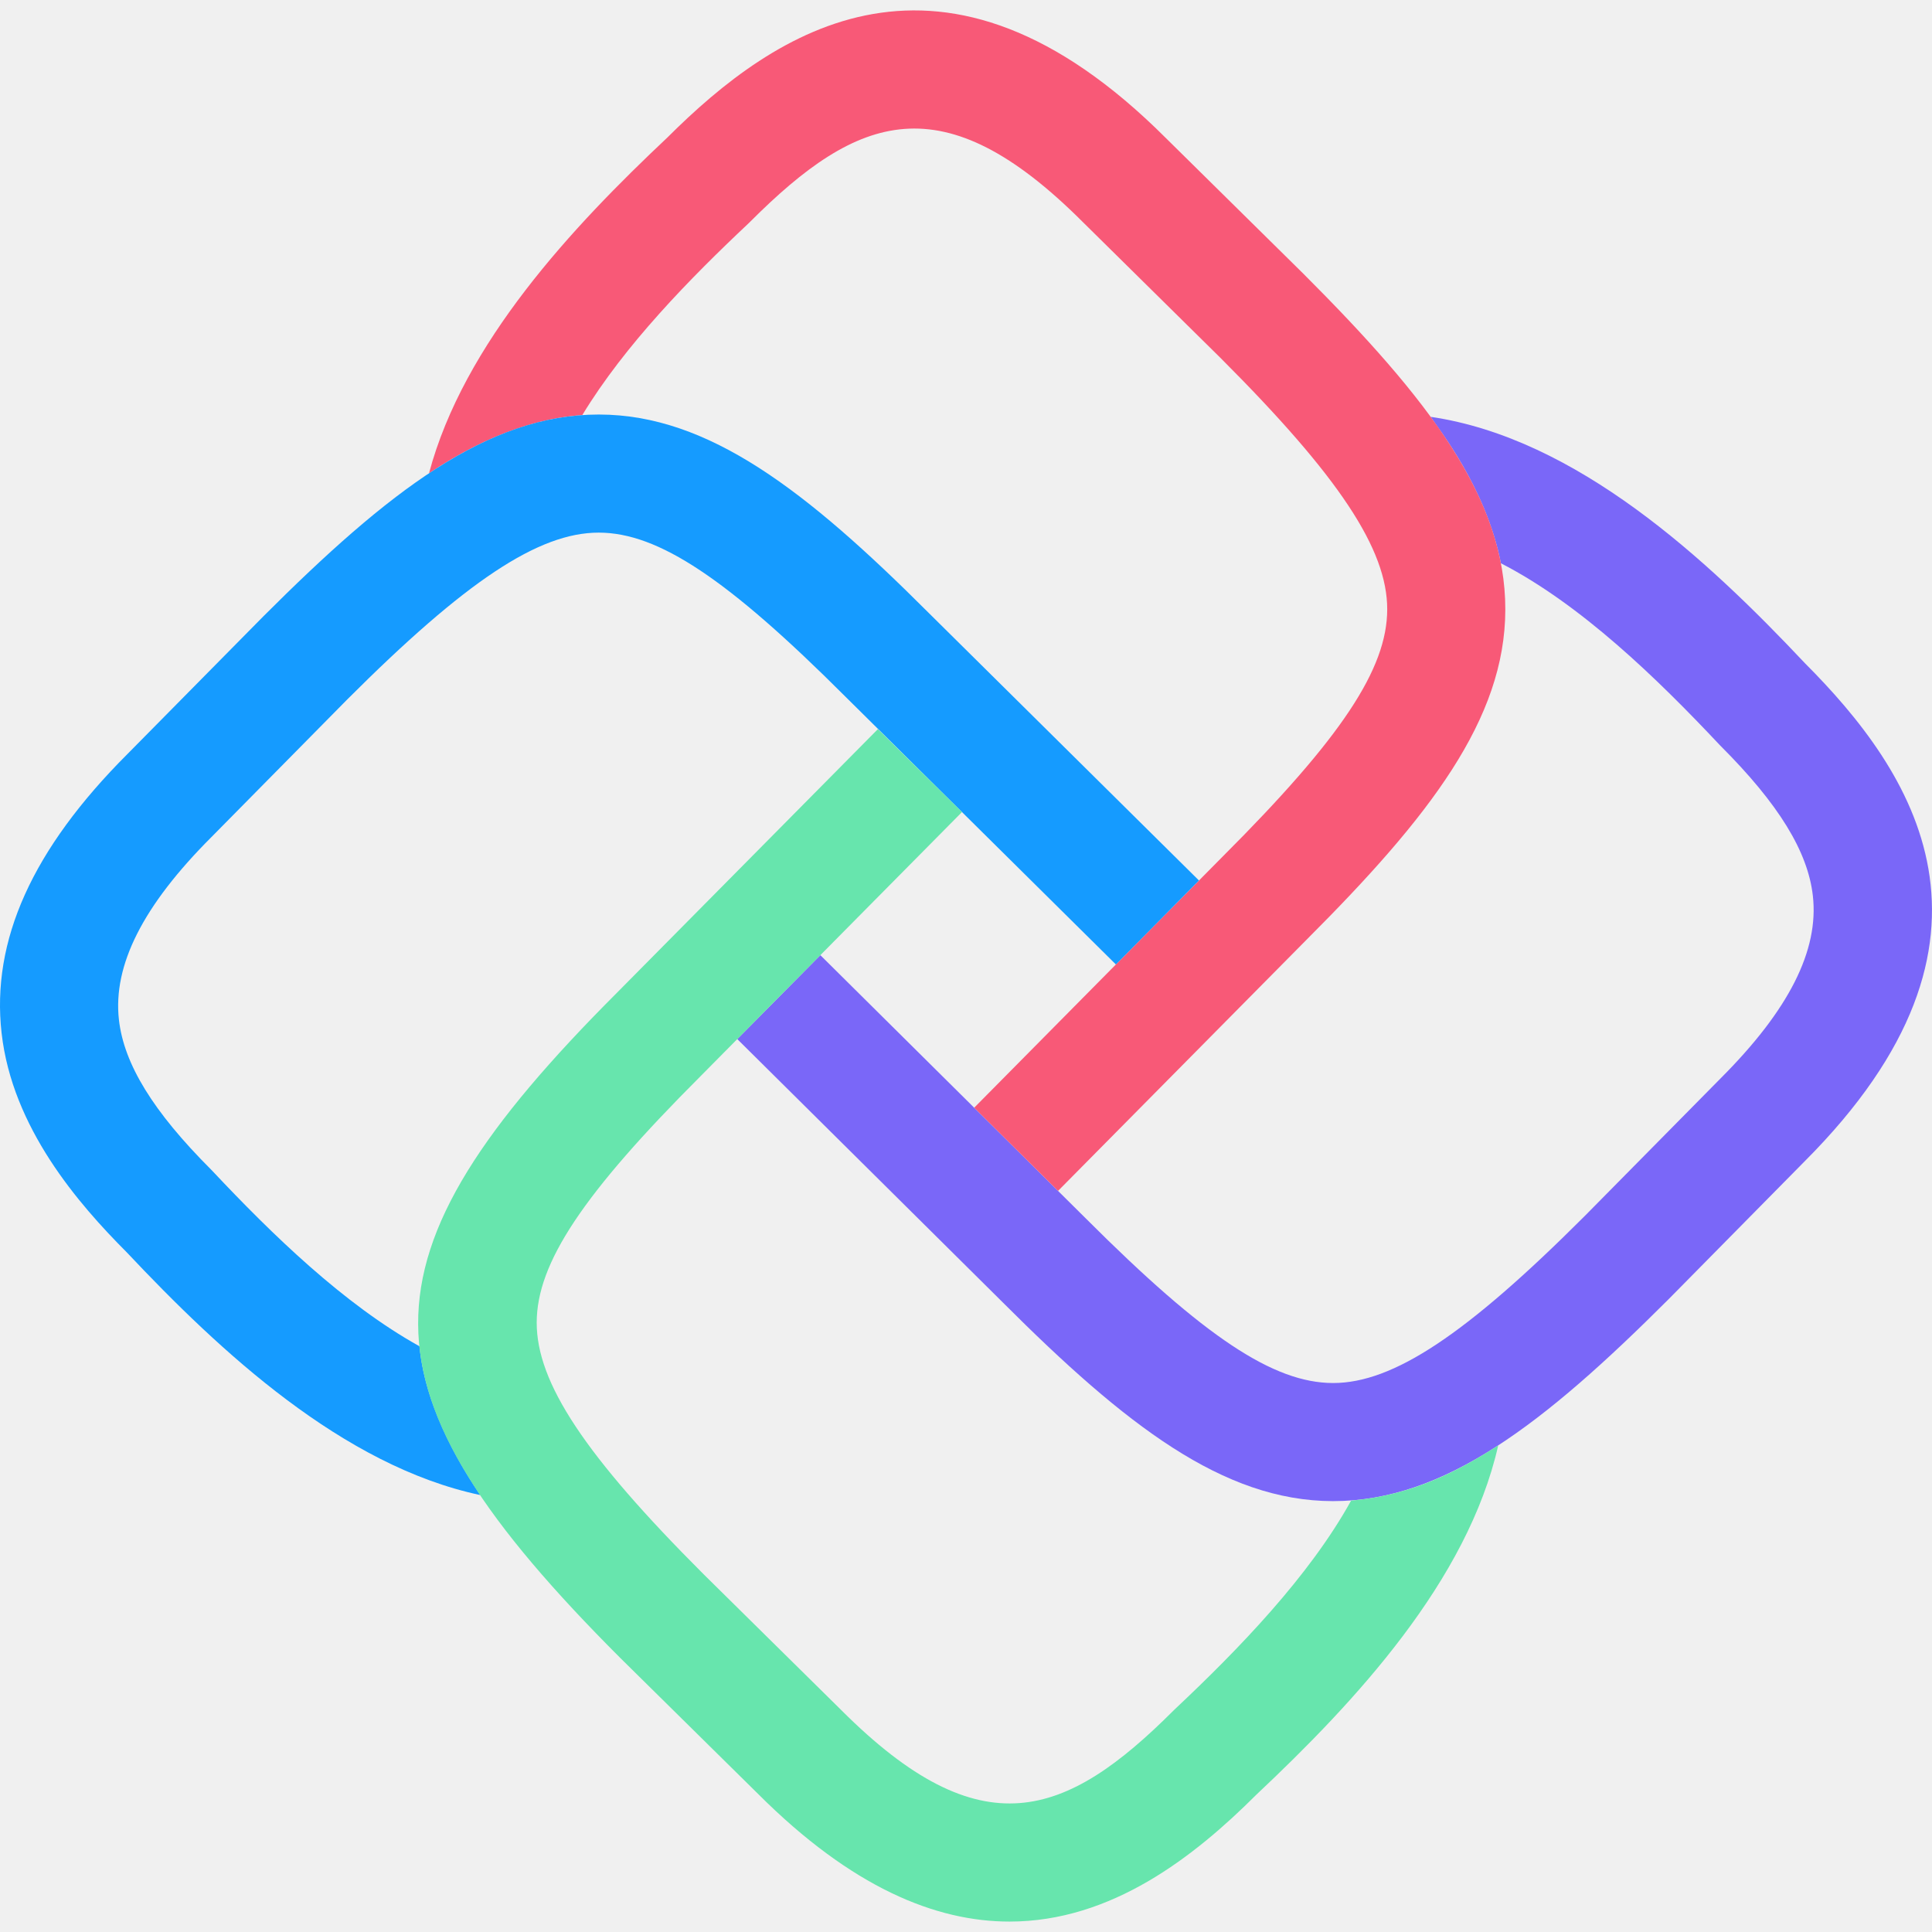
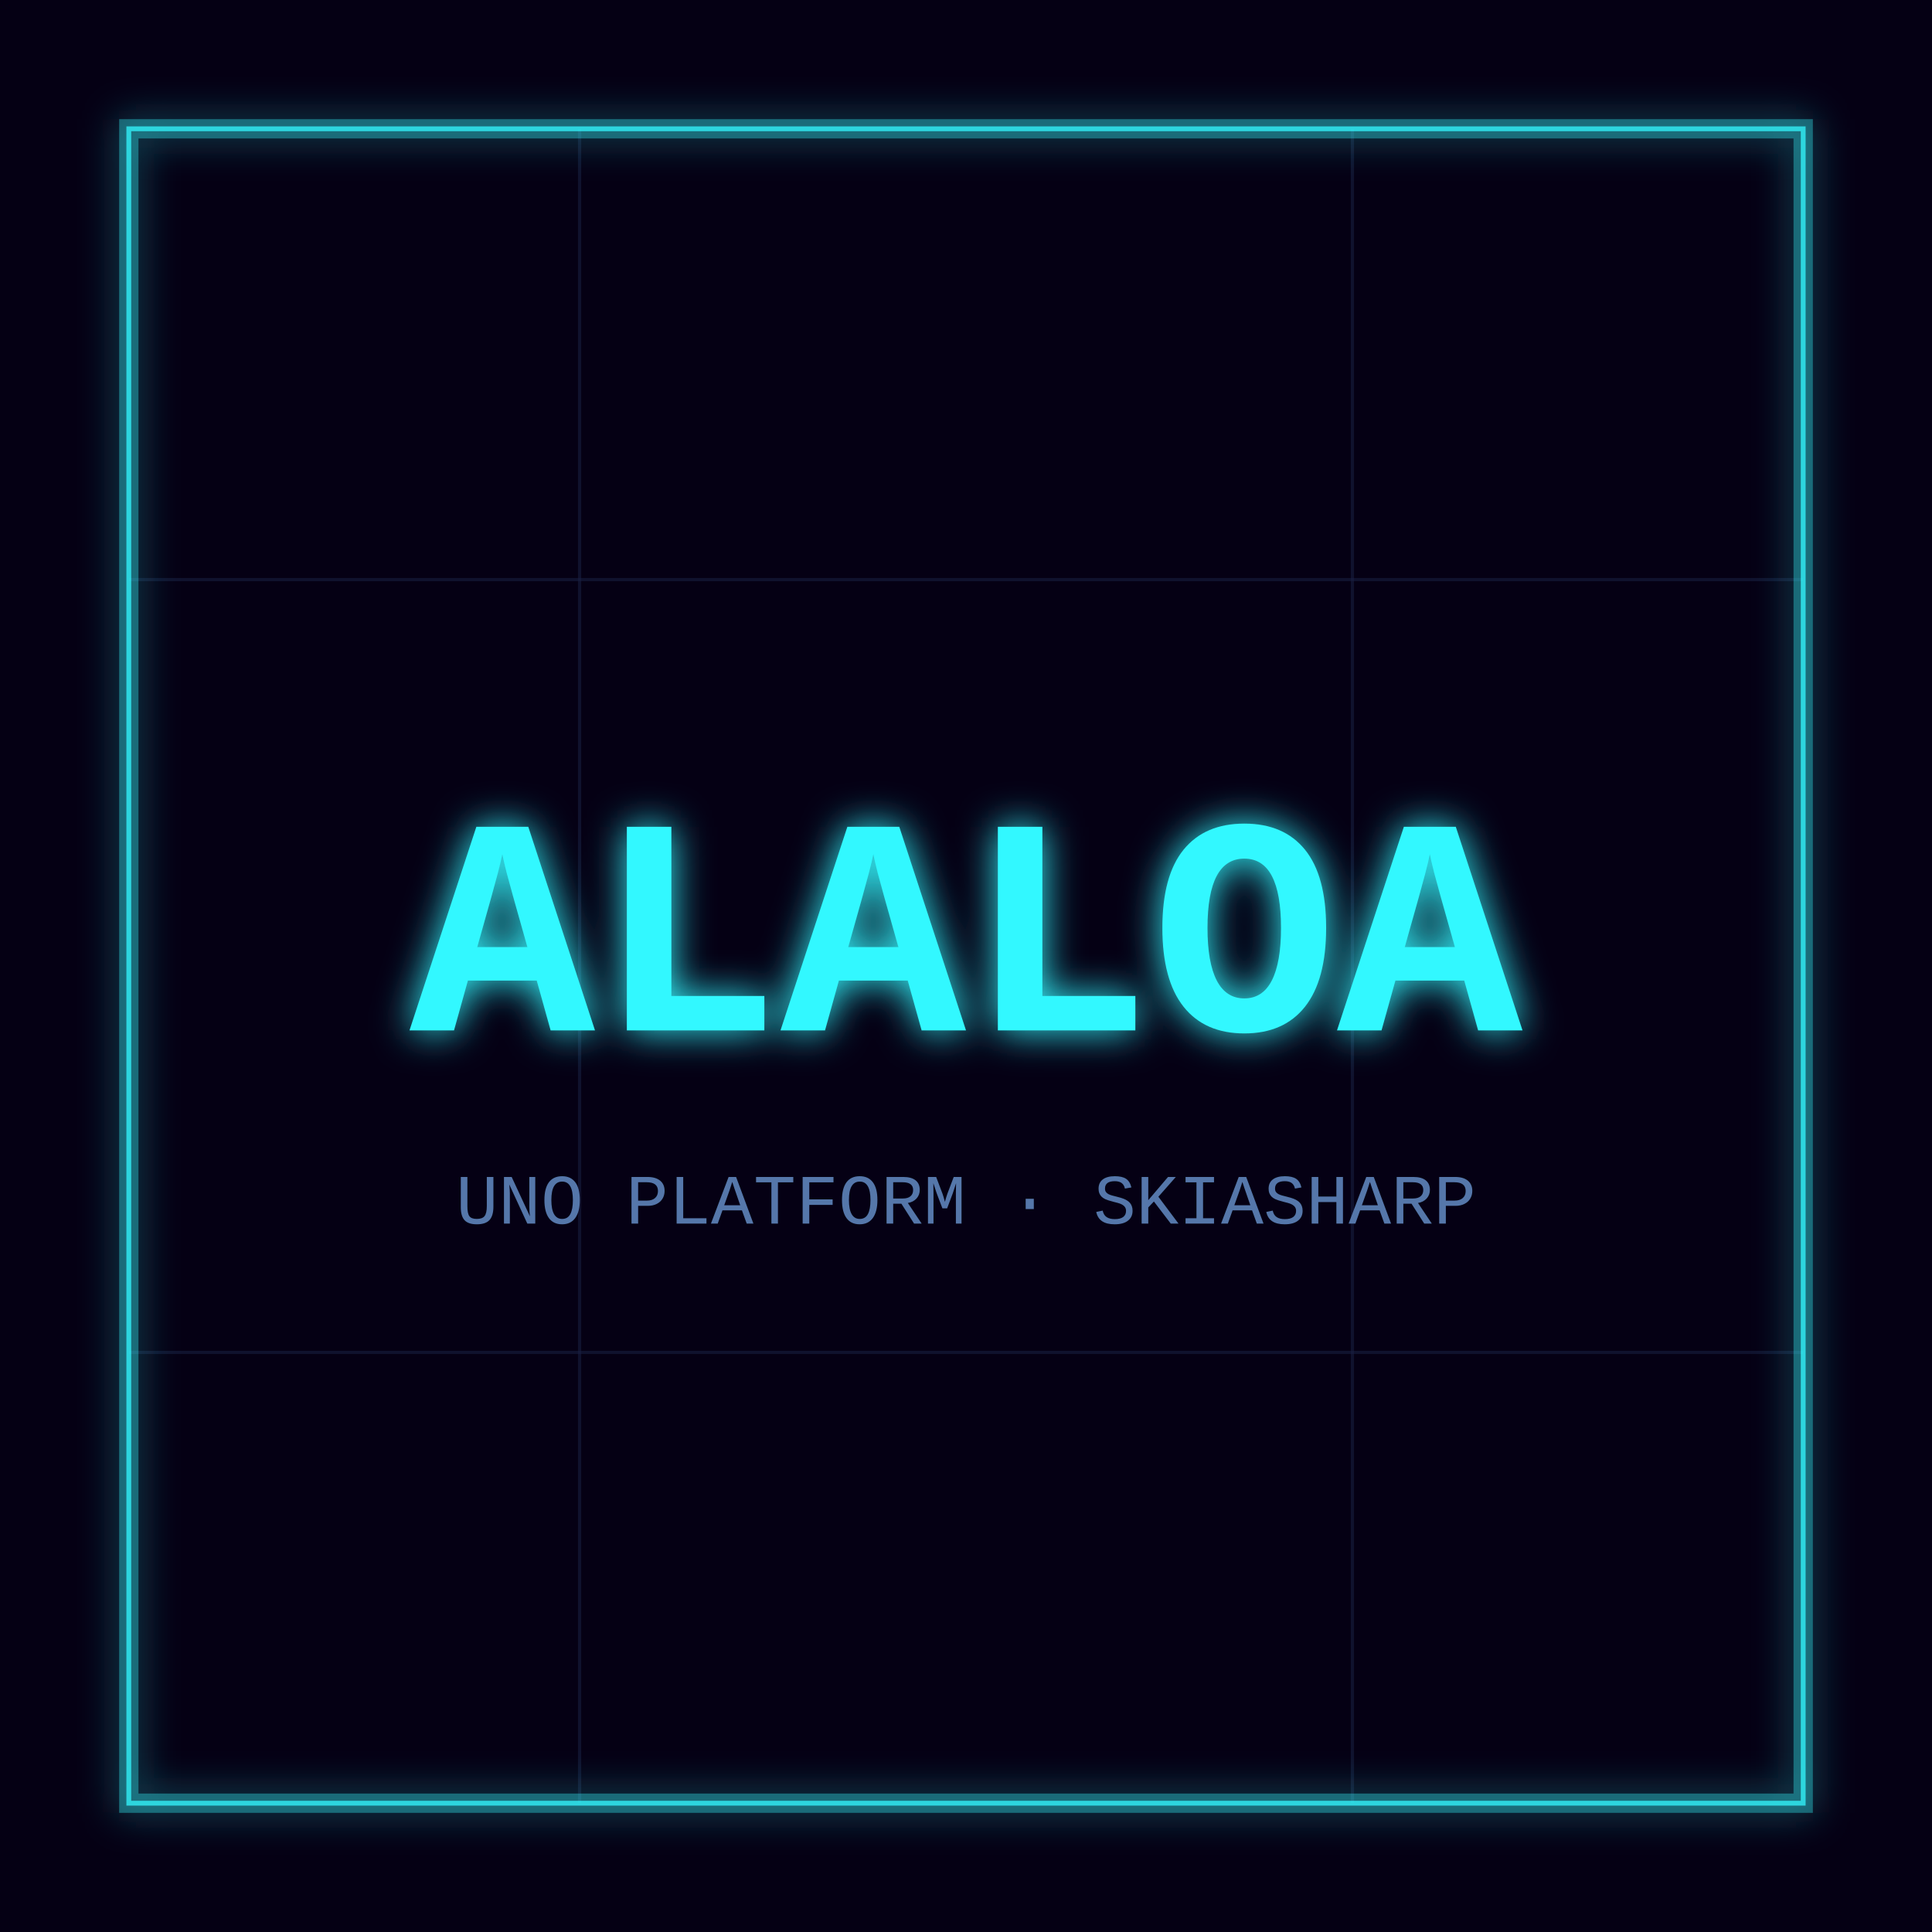
- <svg xmlns="http://www.w3.org/2000/svg" xmlns:xlink="http://www.w3.org/1999/xlink" width="450" height="450" viewBox="0 0 50.37 49.827" version="1.1" id="svg151">
-   <defs id="defs105">
-     <path id="aj28a0fd1a" d="M 1.738,0.156 3.927,2.323 2.347,3.919 0.101,1.81 Z" />
-     <path id="fdje57jgic" d="M 2.201,0.066 3.855,1.703 1.69,3.894 0.093,2.311 Z" />
-     <path id="6bg72xwlze" d="M 2.398,0.044 3.994,1.624 1.886,3.869 0.232,2.232 Z" />
-     <path id="eaqjnja8wg" d="M 1.736,0.023 3.981,2.132 2.344,3.786 0.156,1.619 Z" />
+ <svg xmlns="http://www.w3.org/2000/svg" viewBox="0 0 600 600" width="600" height="600">
+   <defs>
+     <filter id="glow" x="-50%" y="-50%" width="200%" height="200%">
+       <feGaussianBlur stdDeviation="6" result="blur" />
+       <feMerge>
+         <feMergeNode in="blur" />
+         <feMergeNode in="SourceGraphic" />
+       </feMerge>
+     </filter>
  </defs>
-   <g fill="none" fill-rule="evenodd" id="g149" transform="translate(-2.9304427e-4,-1.6465461e-4)">
-     <g id="g147">
-       <g id="g145">
-         <path fill="#7a67f8" d="M 34.758,38.865 H 34.746 C 31.892,38.86 29.342,36.882 26.152,33.692 l -6.93,-6.873 2.166,-2.188 6.937,6.88 c 3.075,3.074 4.876,4.272 6.427,4.275 h 0.005 c 1.567,0 3.467,-1.262 6.558,-4.353 l 3.541,-3.587 c 1.784,-1.784 2.57,-3.34 2.408,-4.762 -0.13,-1.156 -0.894,-2.397 -2.401,-3.904 L 44.83,19.146 C 43.202,17.414 41.211,15.483 39.131,14.414 38.745,12.437 37.48,10.881 37.3,10.596 c 3.803,0.559 7.197,3.703 9.758,6.424 2.788,2.794 5.803,7.176 -0.018,12.996 l -3.54,3.588 c -3.251,3.25 -5.844,5.261 -8.742,5.261" id="path107" />
-         <path fill="#f85977" d="m 25.399,28.608 6.492,-6.562 c 3.076,-3.076 4.274,-4.877 4.276,-6.428 0.004,-1.567 -1.257,-3.469 -4.352,-6.563 L 28.228,5.515 C 24.58,1.867 22.369,2.699 19.561,5.507 L 19.528,5.54 c -1.54,1.448 -3.237,3.182 -4.346,5.01 -1.031,0.073 -2.361,0.424 -3.997,1.518 0.906,-3.397 3.737,-6.422 6.216,-8.755 2.794,-2.789 7.177,-5.804 12.997,0.017 l 3.588,3.54 c 3.255,3.256 5.266,5.851 5.26,8.754 -0.005,2.854 -1.982,5.404 -5.172,8.594 l -6.489,6.559 z" id="path109" />
-         <path fill="#159bff" d="M 12.522,38.707 C 8.939,37.946 5.746,34.972 3.308,32.382 2.035,31.106 0.321,29.13 0.042,26.663 c -0.274,-2.414 0.8,-4.795 3.283,-7.278 l 3.542,-3.588 c 3.25,-3.25 5.843,-5.261 8.74,-5.261 h 0.013 c 2.854,0.005 5.404,1.983 8.593,5.172 l 7.046,6.976 -2.165,2.19 -7.053,-6.983 c -3.076,-3.076 -4.876,-4.273 -6.427,-4.276 h -0.006 c -1.566,0 -3.466,1.261 -6.557,4.352 L 5.51,21.555 c -1.784,1.784 -2.57,3.34 -2.409,4.762 0.131,1.156 0.894,2.396 2.402,3.904 l 0.033,0.034 c 1.55,1.649 3.43,3.479 5.401,4.573 0.168,1.739 1.2,3.297 1.585,3.88" id="path111" />
-         <path fill="#67e5ad" d="m 26.32,49.827 c -1.925,0 -4.114,-0.886 -6.557,-3.33 l -3.588,-3.54 C 9.167,35.949 9.151,32.546 16.086,25.61 l 6.802,-6.872 2.193,2.162 -6.812,6.882 c -3.076,3.076 -4.273,4.877 -4.276,6.427 -0.003,1.568 1.258,3.47 4.352,6.563 l 3.588,3.541 c 3.646,3.647 5.858,2.816 8.666,0.008 l 0.034,-0.033 c 1.654,-1.555 3.5,-3.46 4.593,-5.437 1.661,-0.14 2.9,-0.841 3.835,-1.438 -0.8,3.537 -3.738,6.69 -6.302,9.102 -1.62,1.618 -3.777,3.312 -6.439,3.312" id="path113" />
-         <g transform="translate(21.154,18.577)" id="g120">
-           <mask id="8jptpqrneb" fill="#ffffff">
-             <use xlink:href="#aj28a0fd1a" id="use115" />
-           </mask>
-           <path d="M 0.101,1.81 1.738,0.156 3.927,2.323 2.347,3.919 Z" mask="url(#8jptpqrneb)" id="path118" />
-         </g>
-         <g transform="translate(27.404,20.981)" id="g127">
-           <mask id="b2iljpfwbd" fill="#ffffff">
-             <use xlink:href="#fdje57jgic" id="use122" />
-           </mask>
-           <path d="M 2.201,0.066 3.855,1.703 1.69,3.894 0.093,2.311 Z" mask="url(#b2iljpfwbd)" id="path125" />
-         </g>
-         <g transform="translate(18.99,24.587)" id="g134">
-           <mask id="gj70tyfpnf" fill="#ffffff">
-             <use xlink:href="#6bg72xwlze" id="use129" />
-           </mask>
-           <path d="M 1.886,3.869 0.232,2.232 2.398,0.044 3.994,1.624 Z" mask="url(#gj70tyfpnf)" id="path132" />
-         </g>
-         <g transform="translate(25.24,26.99)" id="g141">
-           <mask id="z7vhvduckh" fill="#ffffff">
-             <use xlink:href="#eaqjnja8wg" id="use136" />
-           </mask>
-           <path d="M 3.981,2.132 2.344,3.786 0.156,1.619 1.736,0.023 Z" mask="url(#z7vhvduckh)" id="path139" />
-         </g>
-       </g>
-     </g>
+   <rect width="600" height="600" fill="#050014" />
+   <g stroke="#1a2244" stroke-width="1" stroke-opacity="0.55">
+     <line x1="40" y1="180" x2="560" y2="180" />
+     <line x1="40" y1="420" x2="560" y2="420" />
+     <line x1="180" y1="40" x2="180" y2="560" />
+     <line x1="420" y1="40" x2="420" y2="560" />
  </g>
+   <rect x="40" y="40" width="520" height="520" fill="none" stroke="#33F8FF" stroke-opacity="0.35" stroke-width="6" filter="url(#glow)" />
+   <rect x="40" y="40" width="520" height="520" fill="none" stroke="#33F8FF" stroke-opacity="0.75" stroke-width="1.5" />
+   <text x="300" y="320" text-anchor="middle" font-family="Consolas, 'Courier New', monospace" font-size="96" font-weight="bold" fill="#33F8FF" filter="url(#glow)">ALALOA</text>
+   <text x="300" y="380" text-anchor="middle" font-family="Consolas, 'Courier New', monospace" font-size="22" fill="#5577AA">UNO PLATFORM · SKIASHARP</text>
</svg>
